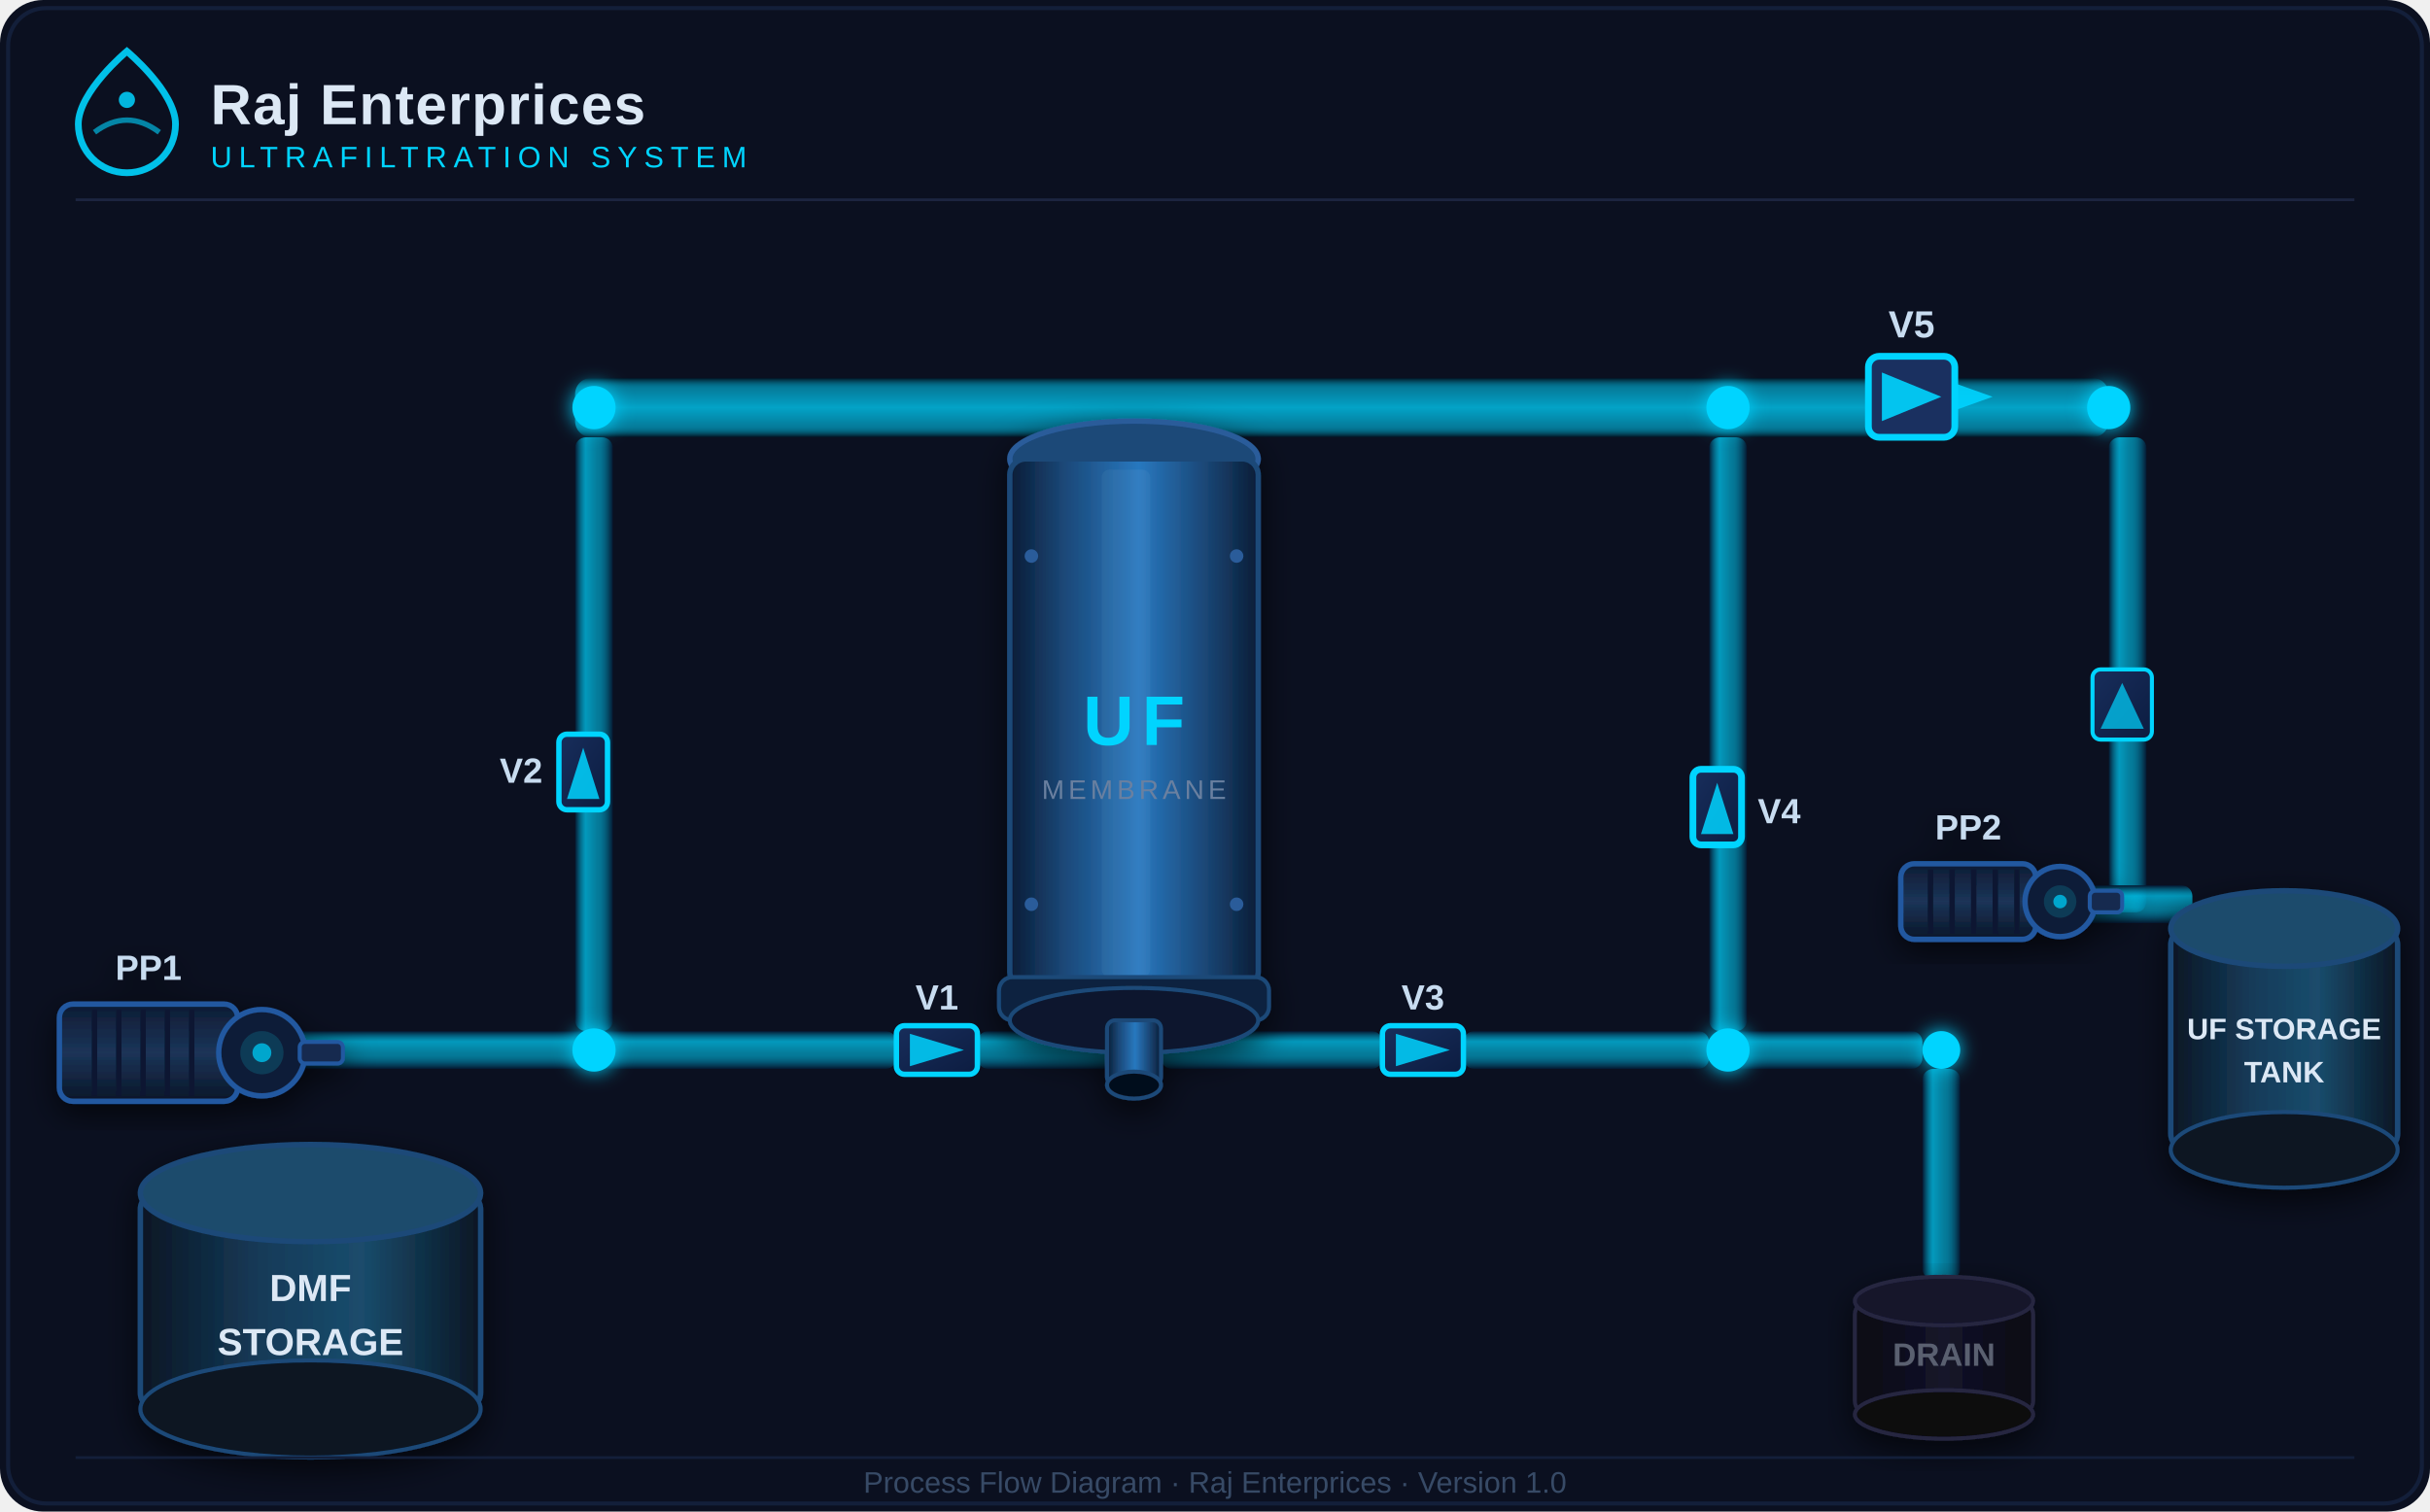
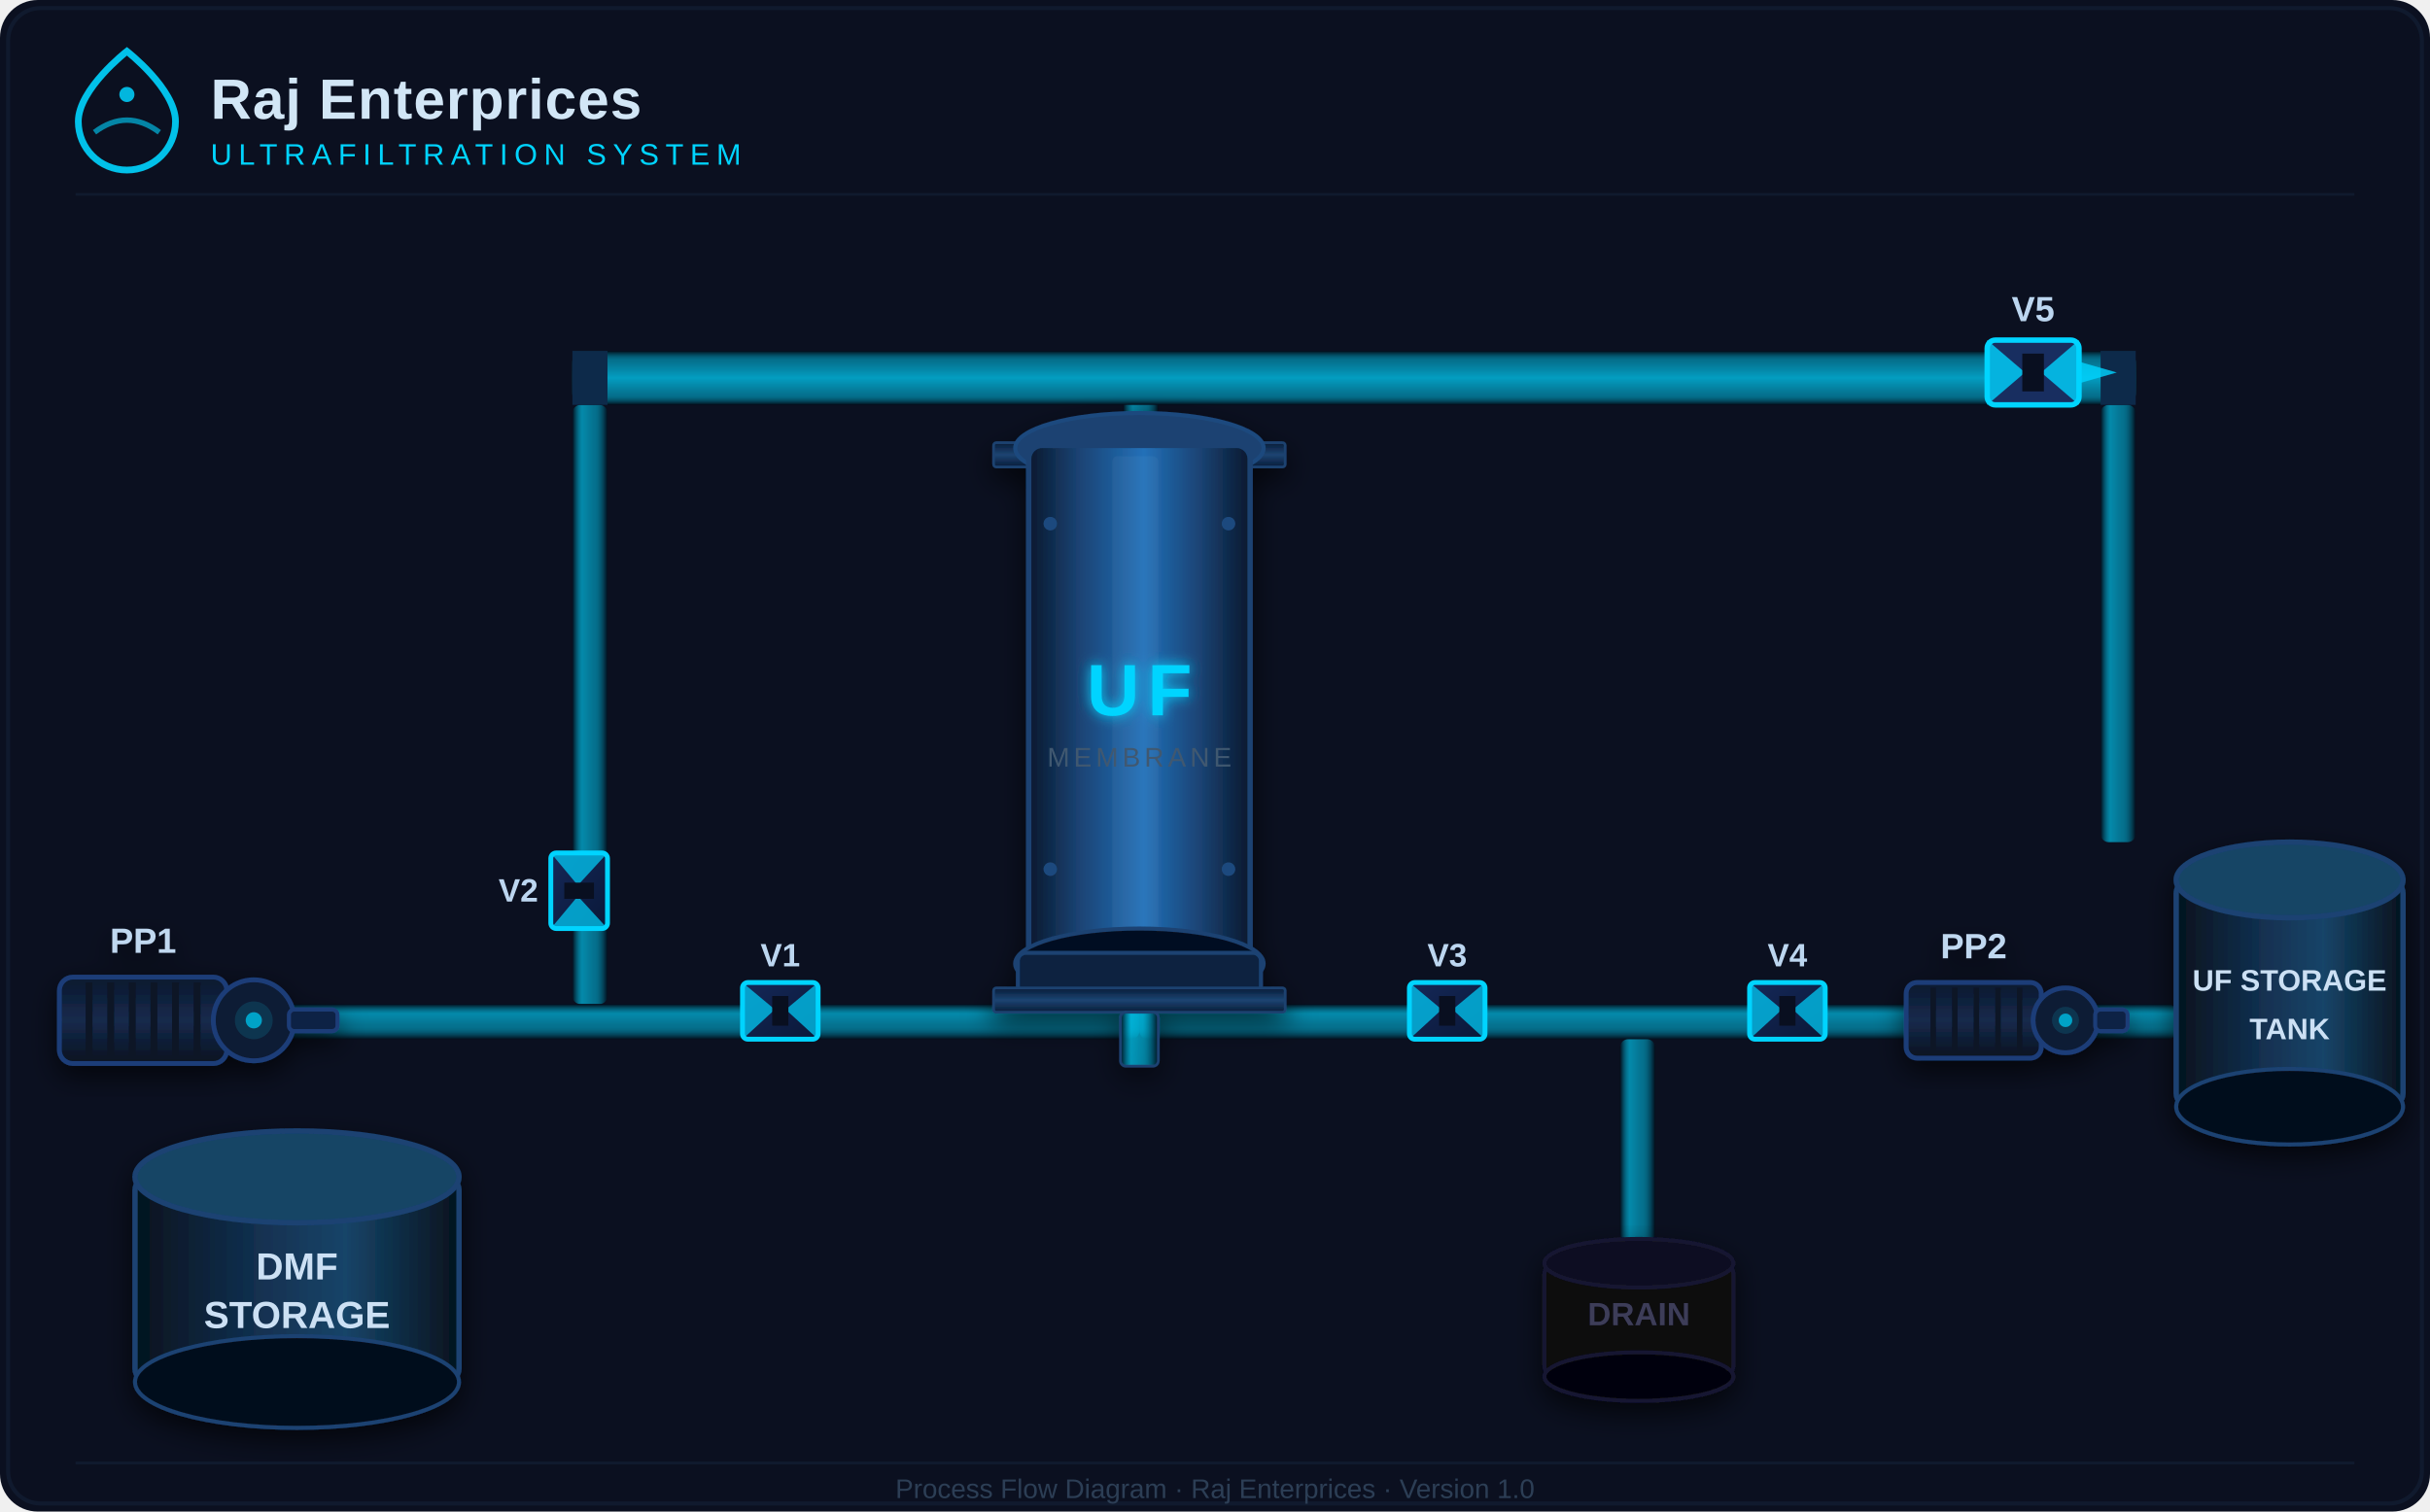
- <svg xmlns="http://www.w3.org/2000/svg" width="900" height="560" viewBox="0 0 900 560" font-family="Segoe UI, Arial, sans-serif">
+ <svg xmlns="http://www.w3.org/2000/svg" width="900" height="560" viewBox="0 0 900 560" font-family="Segoe UI,Arial,sans-serif">
  <defs>
-     <linearGradient id="PH" x1="0" y1="0" x2="0" y2="1">
-       <stop offset="0%" stop-color="#051830" />
-       <stop offset="28%" stop-color="#00d4ff" stop-opacity=".7" />
-       <stop offset="58%" stop-color="#00d4ff" stop-opacity=".55" />
-       <stop offset="100%" stop-color="#051830" />
+     <linearGradient id="pH" x1="0" y1="0" x2="0" y2="1">
+       <stop offset="0%" stop-color="#030e1c" />
+       <stop offset="28%" stop-color="#00d4ff" stop-opacity=".62" />
+       <stop offset="60%" stop-color="#00d4ff" stop-opacity=".50" />
+       <stop offset="100%" stop-color="#030e1c" />
    </linearGradient>
-     <linearGradient id="PV" x1="0" y1="0" x2="1" y2="0">
-       <stop offset="0%" stop-color="#051830" />
-       <stop offset="28%" stop-color="#00d4ff" stop-opacity=".7" />
-       <stop offset="58%" stop-color="#00d4ff" stop-opacity=".55" />
-       <stop offset="100%" stop-color="#051830" />
+     <linearGradient id="pV" x1="0" y1="0" x2="1" y2="0">
+       <stop offset="0%" stop-color="#030e1c" />
+       <stop offset="28%" stop-color="#00d4ff" stop-opacity=".62" />
+       <stop offset="60%" stop-color="#00d4ff" stop-opacity=".50" />
+       <stop offset="100%" stop-color="#030e1c" />
    </linearGradient>
-     <linearGradient id="MH" x1="0" y1="0" x2="0" y2="1">
-       <stop offset="0%" stop-color="#03111f" />
-       <stop offset="18%" stop-color="#00d4ff" stop-opacity=".55" />
-       <stop offset="50%" stop-color="#00d4ff" stop-opacity=".75" />
-       <stop offset="82%" stop-color="#00d4ff" stop-opacity=".55" />
-       <stop offset="100%" stop-color="#03111f" />
+     <linearGradient id="mH" x1="0" y1="0" x2="0" y2="1">
+       <stop offset="0%" stop-color="#020c18" />
+       <stop offset="20%" stop-color="#00d4ff" stop-opacity=".50" />
+       <stop offset="50%" stop-color="#00d4ff" stop-opacity=".72" />
+       <stop offset="80%" stop-color="#00d4ff" stop-opacity=".50" />
+       <stop offset="100%" stop-color="#020c18" />
    </linearGradient>
-     <linearGradient id="UF" x1="0" y1="0" x2="1" y2="0">
-       <stop offset="0%" stop-color="#091c36" />
-       <stop offset="22%" stop-color="#1b4878" />
-       <stop offset="52%" stop-color="#2878bf" />
-       <stop offset="78%" stop-color="#1b4878" />
-       <stop offset="100%" stop-color="#091c36" />
+     <linearGradient id="uf" x1="0" y1="0" x2="1" y2="0">
+       <stop offset="0%" stop-color="#07182e" />
+       <stop offset="22%" stop-color="#1a4272" />
+       <stop offset="52%" stop-color="#2270b8" />
+       <stop offset="78%" stop-color="#1a4272" />
+       <stop offset="100%" stop-color="#07182e" />
    </linearGradient>
-     <linearGradient id="TK" x1="0" y1="0" x2="1" y2="0">
-       <stop offset="0%" stop-color="#071624" />
-       <stop offset="35%" stop-color="#163a58" />
-       <stop offset="65%" stop-color="#1a4c6c" />
-       <stop offset="100%" stop-color="#071624" />
+     <linearGradient id="tk" x1="0" y1="0" x2="1" y2="0">
+       <stop offset="0%" stop-color="#05131e" />
+       <stop offset="38%" stop-color="#123050" />
+       <stop offset="65%" stop-color="#164468" />
+       <stop offset="100%" stop-color="#05131e" />
    </linearGradient>
-     <linearGradient id="DR" x1="0" y1="0" x2="1" y2="0">
-       <stop offset="0%" stop-color="#080812" />
-       <stop offset="50%" stop-color="#14142a" />
-       <stop offset="100%" stop-color="#080812" />
+     <linearGradient id="fl" x1="0" y1="0" x2="0" y2="1">
+       <stop offset="0%" stop-color="#081c38" />
+       <stop offset="50%" stop-color="#1c4472" />
+       <stop offset="100%" stop-color="#081c38" />
    </linearGradient>
-     <linearGradient id="PM" x1="0" y1="0" x2="0" y2="1">
-       <stop offset="0%" stop-color="#0e1c34" />
-       <stop offset="50%" stop-color="#1b3458" />
-       <stop offset="100%" stop-color="#0a1628" />
+     <linearGradient id="pm" x1="0" y1="0" x2="0" y2="1">
+       <stop offset="0%" stop-color="#0a182e" />
+       <stop offset="50%" stop-color="#162a4c" />
+       <stop offset="100%" stop-color="#071220" />
    </linearGradient>
-     <linearGradient id="VL" x1="0" y1="0" x2="1" y2="1">
-       <stop offset="0%" stop-color="#182e5c" />
-       <stop offset="100%" stop-color="#0c1c40" />
+     <linearGradient id="vl" x1="0" y1="0" x2="1" y2="1">
+       <stop offset="0%" stop-color="#152858" />
+       <stop offset="100%" stop-color="#0a1838" />
    </linearGradient>
-     <filter id="glow" x="-60%" y="-60%" width="220%" height="220%">
-       <feGaussianBlur stdDeviation="3.5" result="blur" />
+     <filter id="gl" x="-50%" y="-50%" width="200%" height="200%">
+       <feGaussianBlur stdDeviation="2.5" result="b" />
      <feMerge>
-         <feMergeNode in="blur" />
+         <feMergeNode in="b" />
        <feMergeNode in="SourceGraphic" />
      </feMerge>
    </filter>
-     <filter id="shadow" x="-15%" y="-15%" width="130%" height="135%">
-       <feDropShadow dx="0" dy="4" stdDeviation="6" flood-color="#000" flood-opacity=".65" />
+     <filter id="sh" x="-15%" y="-15%" width="130%" height="140%">
+       <feDropShadow dx="0" dy="4" stdDeviation="5" flood-color="#000" flood-opacity=".65" />
    </filter>
  </defs>
-   <rect width="900" height="560" fill="#0b1020" rx="16" />
-   <rect x="3" y="3" width="894" height="554" fill="none" stroke="#131f3a" stroke-width="1.5" rx="14" />
-   <g id="header" transform="translate(28,18)">
-     <g id="logo">
-       <path d="M19,1 C19,1 1,16 1,28 C1,38 9,46 19,46 C29,46 37,38 37,28 C37,16 19,1 19,1Z" fill="none" stroke="#00d4ff" stroke-width="2.5" opacity=".9" />
-       <path d="M7,31 Q19,22 31,31" fill="none" stroke="#00d4ff" stroke-width="2" opacity=".6" />
-       <circle cx="19" cy="19" r="3" fill="#00d4ff" opacity=".85" />
-     </g>
-     <text x="50" y="28" font-size="21" font-weight="700" fill="#dce8f5" letter-spacing=".5">Raj Enterprices</text>
-     <text x="50" y="44" font-size="11" fill="#00d4ff" letter-spacing="2.5">ULTRAFILTRATION SYSTEM</text>
+   <rect width="900" height="560" fill="#0b1020" rx="14" />
+   <rect x="3" y="3" width="894" height="554" fill="none" stroke="#101a2e" stroke-width="1.5" rx="12" />
+   <g transform="translate(28,18)">
+     <path d="M19,1C19,1 1,15 1,27C1,37 9,45 19,45C29,45 37,37 37,27C37,15 19,1 19,1Z" fill="none" stroke="#00d4ff" stroke-width="2.5" opacity=".9" />
+     <path d="M7,31Q19,22 31,31" fill="none" stroke="#00d4ff" stroke-width="2" opacity=".6" />
+     <circle cx="19" cy="17" r="2.8" fill="#00d4ff" opacity=".85" />
+     <text x="50" y="26" font-size="21" font-weight="700" fill="#d2e6f6" letter-spacing=".4">Raj Enterprices</text>
+     <text x="50" y="43" font-size="11" fill="#00d4ff" letter-spacing="2.4">ULTRAFILTRATION SYSTEM</text>
  </g>
-   <line x1="28" y1="74" x2="872" y2="74" stroke="#1c2540" stroke-width="1" />
+   <line x1="28" y1="72" x2="872" y2="72" stroke="#101a2e" stroke-width="1" />
  <g id="pipes">
-     <rect x="102" y="382" width="118" height="14" fill="url(#PH)" rx="4" />
-     <rect x="220" y="382" width="112" height="14" fill="url(#PH)" rx="4" />
-     <rect x="362" y="382" width="52" height="14" fill="url(#PH)" rx="4" />
-     <rect x="430" y="382" width="82" height="14" fill="url(#PH)" rx="4" />
-     <rect x="542" y="382" width="91" height="14" fill="url(#PH)" rx="4" />
-     <rect x="640" y="382" width="72" height="14" fill="url(#PH)" rx="4" />
-     <rect x="213" y="162" width="14" height="220" fill="url(#PV)" rx="4" />
-     <rect x="213" y="140" width="568" height="22" fill="url(#MH)" rx="6" />
-     <rect x="633" y="162" width="14" height="220" fill="url(#PV)" rx="4" />
-     <rect x="781" y="162" width="14" height="176" fill="url(#PV)" rx="4" />
-     <rect x="746" y="328" width="66" height="14" fill="url(#PH)" rx="4" />
-     <rect x="712" y="396" width="14" height="78" fill="url(#PV)" rx="4" />
-     <rect x="411" y="163" width="18" height="22" fill="url(#PV)" rx="3" />
+     <rect x="212" y="130" width="579" height="20" fill="url(#mH)" rx="4" />
+     <rect x="212" y="150" width="13" height="222" fill="url(#pV)" rx="3" />
+     <rect x="105" y="372" width="317" height="13" fill="url(#pH)" rx="3" />
+     <rect x="422" y="372" width="384" height="13" fill="url(#pH)" rx="3" />
+     <rect x="778" y="150" width="13" height="162" fill="url(#pV)" rx="3" />
+     <rect x="416" y="150" width="13" height="16" fill="url(#pV)" />
+     <rect x="600" y="385" width="13" height="75" fill="url(#pV)" rx="3" />
+     <rect x="212" y="130" width="13" height="20" fill="#0d2a4a" />
+     <rect x="778" y="130" width="13" height="20" fill="#0d2a4a" />
  </g>
-   <g id="junctions" filter="url(#glow)">
-     <circle cx="220" cy="151" r="8" fill="#00d4ff" />
-     <circle cx="640" cy="151" r="8" fill="#00d4ff" />
-     <circle cx="781" cy="151" r="8" fill="#00d4ff" />
-     <circle cx="220" cy="389" r="8" fill="#00d4ff" />
-     <circle cx="640" cy="389" r="8" fill="#00d4ff" />
-     <circle cx="719" cy="389" r="7" fill="#00d4ff" />
+   <g transform="translate(376,150)" filter="url(#sh)">
+     <rect x="-8" y="14" width="108" height="9" fill="url(#fl)" stroke="#1c4270" stroke-width="1" rx="1" />
+     <ellipse cx="46" cy="16" rx="46" ry="13" fill="#1a4272" stroke="#1e4a7e" stroke-width="1.5" />
+     <rect x="5" y="15" width="82" height="192" fill="url(#uf)" stroke="#1a4272" stroke-width="2" rx="5" />
+     <rect x="36" y="19" width="17" height="184" fill="#fff" opacity=".04" rx="2" />
+     <ellipse cx="46" cy="207" rx="46" ry="13" fill="#060f20" stroke="#1a4272" stroke-width="1.5" />
+     <rect x="1" y="203" width="90" height="16" rx="3" fill="#0b2040" stroke="#1a4272" stroke-width="1.5" />
+     <rect x="-8" y="216" width="108" height="9" fill="url(#fl)" stroke="#1c4270" stroke-width="1" rx="1" />
+     <rect x="39" y="225" width="14" height="20" fill="url(#pV)" stroke="#1a4272" stroke-width="1" rx="2" />
+     <circle cx="13" cy="44" r="2.5" fill="#1e4a7e" />
+     <circle cx="79" cy="44" r="2.5" fill="#1e4a7e" />
+     <circle cx="13" cy="172" r="2.5" fill="#1e4a7e" />
+     <circle cx="79" cy="172" r="2.5" fill="#1e4a7e" />
+     <text x="46" y="115" text-anchor="middle" font-size="27" font-weight="700" fill="#00d4ff" letter-spacing="3" filter="url(#gl)">UF</text>
+     <text x="46" y="134" text-anchor="middle" font-size="10" fill="#405870" letter-spacing="1.5">MEMBRANE</text>
  </g>
-   <g id="uf-vessel" transform="translate(370, 170)" filter="url(#shadow)">
-     <ellipse cx="50" cy="0" rx="46" ry="14" fill="#1b4878" stroke="#2a5c9a" stroke-width="2" />
-     <rect x="4" y="0" width="92" height="196" fill="url(#UF)" stroke="#1b4878" stroke-width="2" rx="6" />
-     <rect x="38" y="4" width="18" height="188" fill="#fff" opacity=".045" rx="3" />
-     <rect x="0" y="192" width="100" height="16" rx="5" fill="#0d2440" stroke="#1b4878" stroke-width="1.5" />
-     <ellipse cx="50" cy="208" rx="46" ry="12" fill="#08182e" stroke="#1b4878" stroke-width="1.5" />
-     <rect x="40" y="208" width="20" height="24" fill="url(#UF)" stroke="#1b4878" stroke-width="1.5" rx="3" />
-     <ellipse cx="50" cy="232" rx="10" ry="5" fill="#060e1c" stroke="#1b4878" stroke-width="1.5" />
-     <circle cx="12" cy="36" r="2.5" fill="#2a5c9a" />
-     <circle cx="88" cy="36" r="2.5" fill="#2a5c9a" />
-     <circle cx="12" cy="165" r="2.5" fill="#2a5c9a" />
-     <circle cx="88" cy="165" r="2.5" fill="#2a5c9a" />
-     <text x="50" y="106" text-anchor="middle" font-size="26" font-weight="700" fill="#00d4ff" letter-spacing="3">UF</text>
-     <text x="50" y="126" text-anchor="middle" font-size="10" fill="#6a80a0" letter-spacing="1.5">MEMBRANE</text>
+   <g transform="translate(50,420)" filter="url(#sh)">
+     <rect x="0" y="16" width="120" height="76" fill="url(#tk)" stroke="#1a4272" stroke-width="2" rx="5" />
+     <ellipse cx="60" cy="16" rx="60" ry="17" fill="#164465" stroke="#1a4272" stroke-width="2" />
+     <ellipse cx="60" cy="92" rx="60" ry="17" fill="#050e1c" stroke="#1a4272" stroke-width="1.5" />
+     <text x="60" y="54" text-anchor="middle" font-size="14" font-weight="700" fill="#cce0f4">DMF</text>
+     <text x="60" y="72" text-anchor="middle" font-size="14" font-weight="700" fill="#cce0f4">STORAGE</text>
  </g>
-   <g id="dmf-tank" transform="translate(52, 426)" filter="url(#shadow)">
-     <rect x="0" y="16" width="126" height="80" fill="url(#TK)" stroke="#1b4878" stroke-width="2" rx="6" />
-     <ellipse cx="63" cy="16" rx="63" ry="18" fill="#1a4c6c" stroke="#1b4878" stroke-width="2" />
-     <ellipse cx="63" cy="96" rx="63" ry="18" fill="#071624" stroke="#1b4878" stroke-width="1.5" />
-     <text x="63" y="56" text-anchor="middle" font-size="14" font-weight="700" fill="#dce8f5">DMF</text>
-     <text x="63" y="76" text-anchor="middle" font-size="14" font-weight="700" fill="#dce8f5">STORAGE</text>
+   <g transform="translate(806,312)" filter="url(#sh)">
+     <rect x="0" y="14" width="84" height="84" fill="url(#tk)" stroke="#1a4272" stroke-width="2" rx="5" />
+     <ellipse cx="42" cy="14" rx="42" ry="14" fill="#164465" stroke="#1a4272" stroke-width="2" />
+     <ellipse cx="42" cy="98" rx="42" ry="14" fill="#050e1c" stroke="#1a4272" stroke-width="1.5" />
+     <text x="42" y="55" text-anchor="middle" font-size="11" font-weight="700" fill="#cce0f4">UF STORAGE</text>
+     <text x="42" y="73" text-anchor="middle" font-size="11" font-weight="700" fill="#cce0f4">TANK</text>
  </g>
-   <g id="uf-storage" transform="translate(804, 328)" filter="url(#shadow)">
-     <rect x="0" y="16" width="84" height="82" fill="url(#TK)" stroke="#1b4878" stroke-width="2" rx="6" />
-     <ellipse cx="42" cy="16" rx="42" ry="14" fill="#1a4c6c" stroke="#1b4878" stroke-width="2" />
-     <ellipse cx="42" cy="98" rx="42" ry="14" fill="#071624" stroke="#1b4878" stroke-width="1.5" />
-     <text x="42" y="57" text-anchor="middle" font-size="11" font-weight="700" fill="#dce8f5">UF STORAGE</text>
-     <text x="42" y="73" text-anchor="middle" font-size="11" font-weight="700" fill="#dce8f5">TANK</text>
+   <g transform="translate(572,460)" filter="url(#sh)">
+     <rect x="0" y="8" width="70" height="42" fill="#08080f" stroke="#181830" stroke-width="1.5" rx="4" />
+     <ellipse cx="35" cy="8" rx="35" ry="9" fill="#0e0e20" stroke="#181830" stroke-width="1.5" />
+     <ellipse cx="35" cy="50" rx="35" ry="9" fill="#040408" stroke="#181830" stroke-width="1.5" />
+     <text x="35" y="31" text-anchor="middle" font-size="12" font-weight="700" fill="#3c3c58">DRAIN</text>
  </g>
-   <g id="drain-tank" transform="translate(687, 474)" filter="url(#shadow)">
-     <rect x="0" y="8" width="66" height="42" fill="url(#DR)" stroke="#252540" stroke-width="1.5" rx="5" />
-     <ellipse cx="33" cy="8" rx="33" ry="9" fill="#12122a" stroke="#252540" stroke-width="1.5" />
-     <ellipse cx="33" cy="50" rx="33" ry="9" fill="#07070f" stroke="#252540" stroke-width="1.5" />
-     <text x="33" y="32" text-anchor="middle" font-size="12" font-weight="700" fill="#5a6070">DRAIN</text>
+   <g transform="translate(22,358)" filter="url(#sh)">
+     <rect x="0" y="4" width="62" height="32" fill="url(#pm)" stroke="#1c3c78" stroke-width="1.8" rx="5" />
+     <line x1="11" y1="6" x2="11" y2="34" stroke="#071425" stroke-width="2.5" />
+     <line x1="19" y1="6" x2="19" y2="34" stroke="#071425" stroke-width="2.5" />
+     <line x1="27" y1="6" x2="27" y2="34" stroke="#071425" stroke-width="2.5" />
+     <line x1="35" y1="6" x2="35" y2="34" stroke="#071425" stroke-width="2.5" />
+     <line x1="43" y1="6" x2="43" y2="34" stroke="#071425" stroke-width="2.5" />
+     <line x1="51" y1="6" x2="51" y2="34" stroke="#071425" stroke-width="2.5" />
+     <circle cx="72" cy="20" r="15" fill="#0e1c34" stroke="#1c3c78" stroke-width="1.8" />
+     <circle cx="72" cy="20" r="7" fill="#00d4ff" opacity=".14" />
+     <circle cx="72" cy="20" r="3" fill="#00d4ff" opacity=".68" />
+     <rect x="85" y="16" width="18" height="8" fill="#112244" stroke="#1c3c78" stroke-width="1.5" rx="2" />
+     <text x="31" y="-5" text-anchor="middle" font-size="13" font-weight="700" fill="#c0d8f0">PP1</text>
  </g>
-   <g id="pp1" transform="translate(22, 368)" filter="url(#shadow)">
-     <rect x="0" y="4" width="66" height="36" fill="url(#PM)" stroke="#2058a0" stroke-width="2" rx="5" />
-     <line x1="13" y1="6" x2="13" y2="38" stroke="#091830" stroke-width="2" />
-     <line x1="22" y1="6" x2="22" y2="38" stroke="#091830" stroke-width="2" />
-     <line x1="31" y1="6" x2="31" y2="38" stroke="#091830" stroke-width="2" />
-     <line x1="40" y1="6" x2="40" y2="38" stroke="#091830" stroke-width="2" />
-     <line x1="49" y1="6" x2="49" y2="38" stroke="#091830" stroke-width="2" />
-     <circle cx="75" cy="22" r="16" fill="#111e38" stroke="#2058a0" stroke-width="2" />
-     <circle cx="75" cy="22" r="8" fill="#00d4ff" opacity=".16" />
-     <circle cx="75" cy="22" r="3.5" fill="#00d4ff" opacity=".7" />
-     <rect x="89" y="18" width="16" height="8" fill="#162a50" stroke="#2058a0" stroke-width="1.5" rx="2" />
-     <text x="33" y="-5" text-anchor="middle" font-size="13" font-weight="700" fill="#c8dcf0">PP1</text>
+   <g transform="translate(706,360)" filter="url(#sh)">
+     <rect x="0" y="4" width="50" height="28" fill="url(#pm)" stroke="#1c3c78" stroke-width="1.8" rx="4" />
+     <line x1="10" y1="6" x2="10" y2="30" stroke="#071425" stroke-width="2" />
+     <line x1="18" y1="6" x2="18" y2="30" stroke="#071425" stroke-width="2" />
+     <line x1="26" y1="6" x2="26" y2="30" stroke="#071425" stroke-width="2" />
+     <line x1="34" y1="6" x2="34" y2="30" stroke="#071425" stroke-width="2" />
+     <line x1="42" y1="6" x2="42" y2="30" stroke="#071425" stroke-width="2" />
+     <circle cx="59" cy="18" r="12" fill="#0e1c34" stroke="#1c3c78" stroke-width="1.8" />
+     <circle cx="59" cy="18" r="5" fill="#00d4ff" opacity=".14" />
+     <circle cx="59" cy="18" r="2.5" fill="#00d4ff" opacity=".68" />
+     <rect x="70" y="14" width="12" height="8" fill="#112244" stroke="#1c3c78" stroke-width="1.5" rx="2" />
+     <text x="25" y="-5" text-anchor="middle" font-size="13" font-weight="700" fill="#c0d8f0">PP2</text>
  </g>
-   <g id="pp2" transform="translate(704, 316)" filter="url(#shadow)">
-     <rect x="0" y="4" width="50" height="28" fill="url(#PM)" stroke="#2058a0" stroke-width="2" rx="5" />
-     <line x1="11" y1="6" x2="11" y2="30" stroke="#091830" stroke-width="2" />
-     <line x1="19" y1="6" x2="19" y2="30" stroke="#091830" stroke-width="2" />
-     <line x1="27" y1="6" x2="27" y2="30" stroke="#091830" stroke-width="2" />
-     <line x1="35" y1="6" x2="35" y2="30" stroke="#091830" stroke-width="2" />
-     <line x1="43" y1="6" x2="43" y2="30" stroke="#091830" stroke-width="2" />
-     <circle cx="59" cy="18" r="13" fill="#111e38" stroke="#2058a0" stroke-width="2" />
-     <circle cx="59" cy="18" r="6" fill="#00d4ff" opacity=".16" />
-     <circle cx="59" cy="18" r="2.5" fill="#00d4ff" opacity=".7" />
-     <rect x="70" y="14" width="12" height="8" fill="#162a50" stroke="#2058a0" stroke-width="1.5" rx="2" />
-     <text x="25" y="-5" text-anchor="middle" font-size="13" font-weight="700" fill="#c8dcf0">PP2</text>
+   <g transform="translate(275,368)">
+     <rect x="0" y="-4" width="28" height="21" fill="url(#vl)" stroke="#00d4ff" stroke-width="1.8" rx="2" />
+     <polygon points="0,-4  0,17  12,6" fill="#00d4ff" opacity=".70" />
+     <polygon points="28,-4 28,17  16,6" fill="#00d4ff" opacity=".70" />
+     <rect x="11" y="1" width="6" height="11" fill="#090f20" />
+     <text x="14" y="-10" text-anchor="middle" font-size="12" font-weight="700" fill="#bcd6f0">V1</text>
  </g>
-   <g id="v1" transform="translate(332, 380)">
-     <rect x="0" y="0" width="30" height="18" fill="url(#VL)" stroke="#00d4ff" stroke-width="2" rx="3" />
-     <polygon points="5,3 25,9 5,15" fill="#00d4ff" opacity=".85" />
-     <text x="15" y="-6" text-anchor="middle" font-size="13" font-weight="700" fill="#c8dcf0">V1</text>
+   <g transform="translate(208,316)">
+     <rect x="-4" y="0" width="21" height="28" fill="url(#vl)" stroke="#00d4ff" stroke-width="1.8" rx="2" />
+     <polygon points="-4,0  17,0  6,12" fill="#00d4ff" opacity=".70" />
+     <polygon points="-4,28 17,28  6,16" fill="#00d4ff" opacity=".70" />
+     <rect x="1" y="11" width="11" height="6" fill="#090f20" />
+     <text x="-16" y="18" text-anchor="middle" font-size="12" font-weight="700" fill="#bcd6f0">V2</text>
  </g>
-   <g id="v2" transform="translate(207, 272)">
-     <rect x="0" y="0" width="18" height="28" fill="url(#VL)" stroke="#00d4ff" stroke-width="2" rx="3" />
-     <polygon points="3,24 9,5 15,24" fill="#00d4ff" opacity=".85" />
-     <text x="-14" y="18" text-anchor="middle" font-size="13" font-weight="700" fill="#c8dcf0">V2</text>
+   <g transform="translate(522,368)">
+     <rect x="0" y="-4" width="28" height="21" fill="url(#vl)" stroke="#00d4ff" stroke-width="1.8" rx="2" />
+     <polygon points="0,-4  0,17  12,6" fill="#00d4ff" opacity=".70" />
+     <polygon points="28,-4 28,17  16,6" fill="#00d4ff" opacity=".70" />
+     <rect x="11" y="1" width="6" height="11" fill="#090f20" />
+     <text x="14" y="-10" text-anchor="middle" font-size="12" font-weight="700" fill="#bcd6f0">V3</text>
  </g>
-   <g id="v3" transform="translate(512, 380)">
-     <rect x="0" y="0" width="30" height="18" fill="url(#VL)" stroke="#00d4ff" stroke-width="2" rx="3" />
-     <polygon points="5,3 25,9 5,15" fill="#00d4ff" opacity=".85" />
-     <text x="15" y="-6" text-anchor="middle" font-size="13" font-weight="700" fill="#c8dcf0">V3</text>
+   <g transform="translate(648,368)">
+     <rect x="0" y="-4" width="28" height="21" fill="url(#vl)" stroke="#00d4ff" stroke-width="1.8" rx="2" />
+     <polygon points="0,-4  0,17  12,6" fill="#00d4ff" opacity=".70" />
+     <polygon points="28,-4 28,17  16,6" fill="#00d4ff" opacity=".70" />
+     <rect x="11" y="1" width="6" height="11" fill="#090f20" />
+     <text x="14" y="-10" text-anchor="middle" font-size="12" font-weight="700" fill="#bcd6f0">V4</text>
  </g>
-   <g id="v4" transform="translate(627, 285)">
-     <rect x="0" y="0" width="18" height="28" fill="url(#VL)" stroke="#00d4ff" stroke-width="2.5" rx="3" />
-     <polygon points="3,24 9,5 15,24" fill="#00d4ff" opacity=".85" />
-     <text x="24" y="20" text-anchor="start" font-size="13" font-weight="700" fill="#c8dcf0">V4</text>
+   <g transform="translate(736,126)">
+     <rect x="0" y="0" width="34" height="24" fill="#182e60" stroke="#00d4ff" stroke-width="2" rx="3" />
+     <polygon points="0,0  0,24  14,12" fill="#00d4ff" opacity=".80" />
+     <polygon points="34,0 34,24 20,12" fill="#00d4ff" opacity=".80" />
+     <rect x="13" y="5" width="8" height="14" fill="#090f20" />
+     <polygon points="34,8 48,12 34,16" fill="#00d4ff" opacity=".80" />
+     <text x="17" y="-7" text-anchor="middle" font-size="13" font-weight="700" fill="#bcd6f0">V5</text>
  </g>
-   <g id="v5" transform="translate(692, 132)">
-     <rect x="0" y="0" width="32" height="30" fill="#1a3060" stroke="#00d4ff" stroke-width="2.5" rx="4" />
-     <polygon points="5,6 27,15 5,24" fill="#00d4ff" opacity=".9" />
-     <polygon points="32,10 46,15 32,20" fill="#00d4ff" opacity=".9" />
-     <text x="16" y="-7" text-anchor="middle" font-size="14" font-weight="700" fill="#c8dcf0">V5</text>
-   </g>
-   <g id="pp2-valve" transform="translate(775, 248)">
-     <rect x="0" y="0" width="22" height="26" fill="url(#VL)" stroke="#00d4ff" stroke-width="1.5" rx="3" />
-     <polygon points="3,22 11,5 19,22" fill="#00d4ff" opacity=".7" />
-   </g>
-   <line x1="28" y1="540" x2="872" y2="540" stroke="#131f3a" stroke-width="1" />
-   <text x="450" y="553" text-anchor="middle" font-size="11" fill="#374a66">
-     Process Flow Diagram · Raj Enterprices · Version 1.0
-   </text>
+   <line x1="28" y1="542" x2="872" y2="542" stroke="#101a2e" stroke-width="1" />
+   <text x="450" y="555" text-anchor="middle" font-size="10" fill="#2c3e55">
+   Process Flow Diagram · Raj Enterprices · Version 1.0
+ </text>
</svg>
